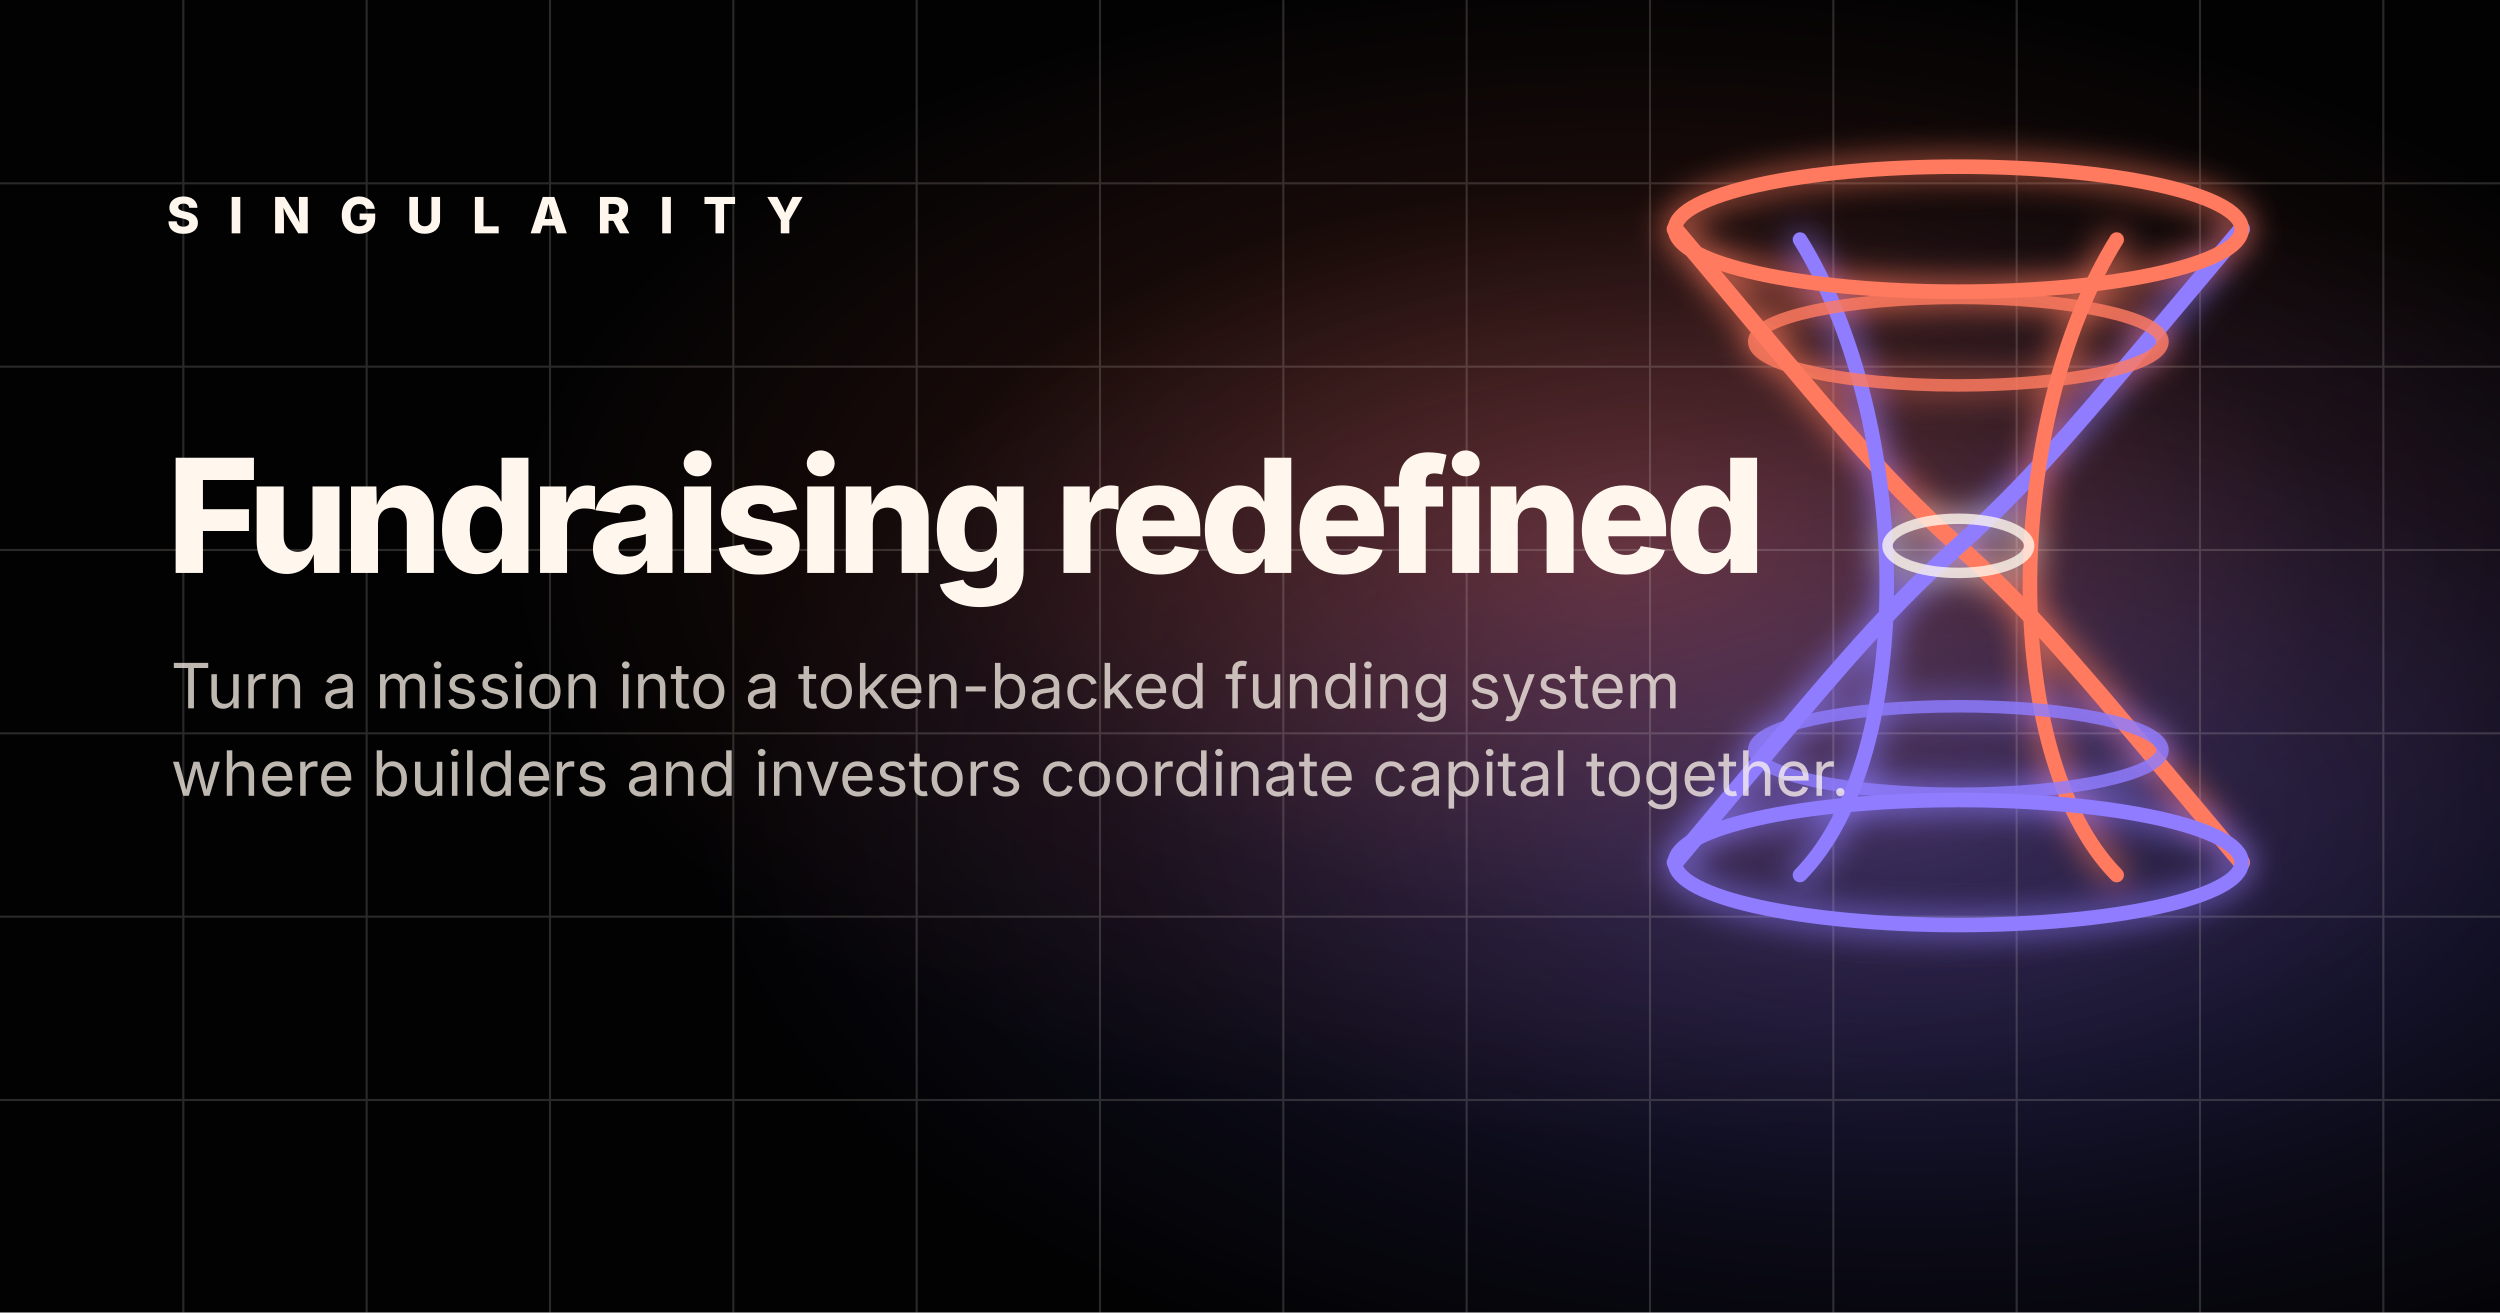
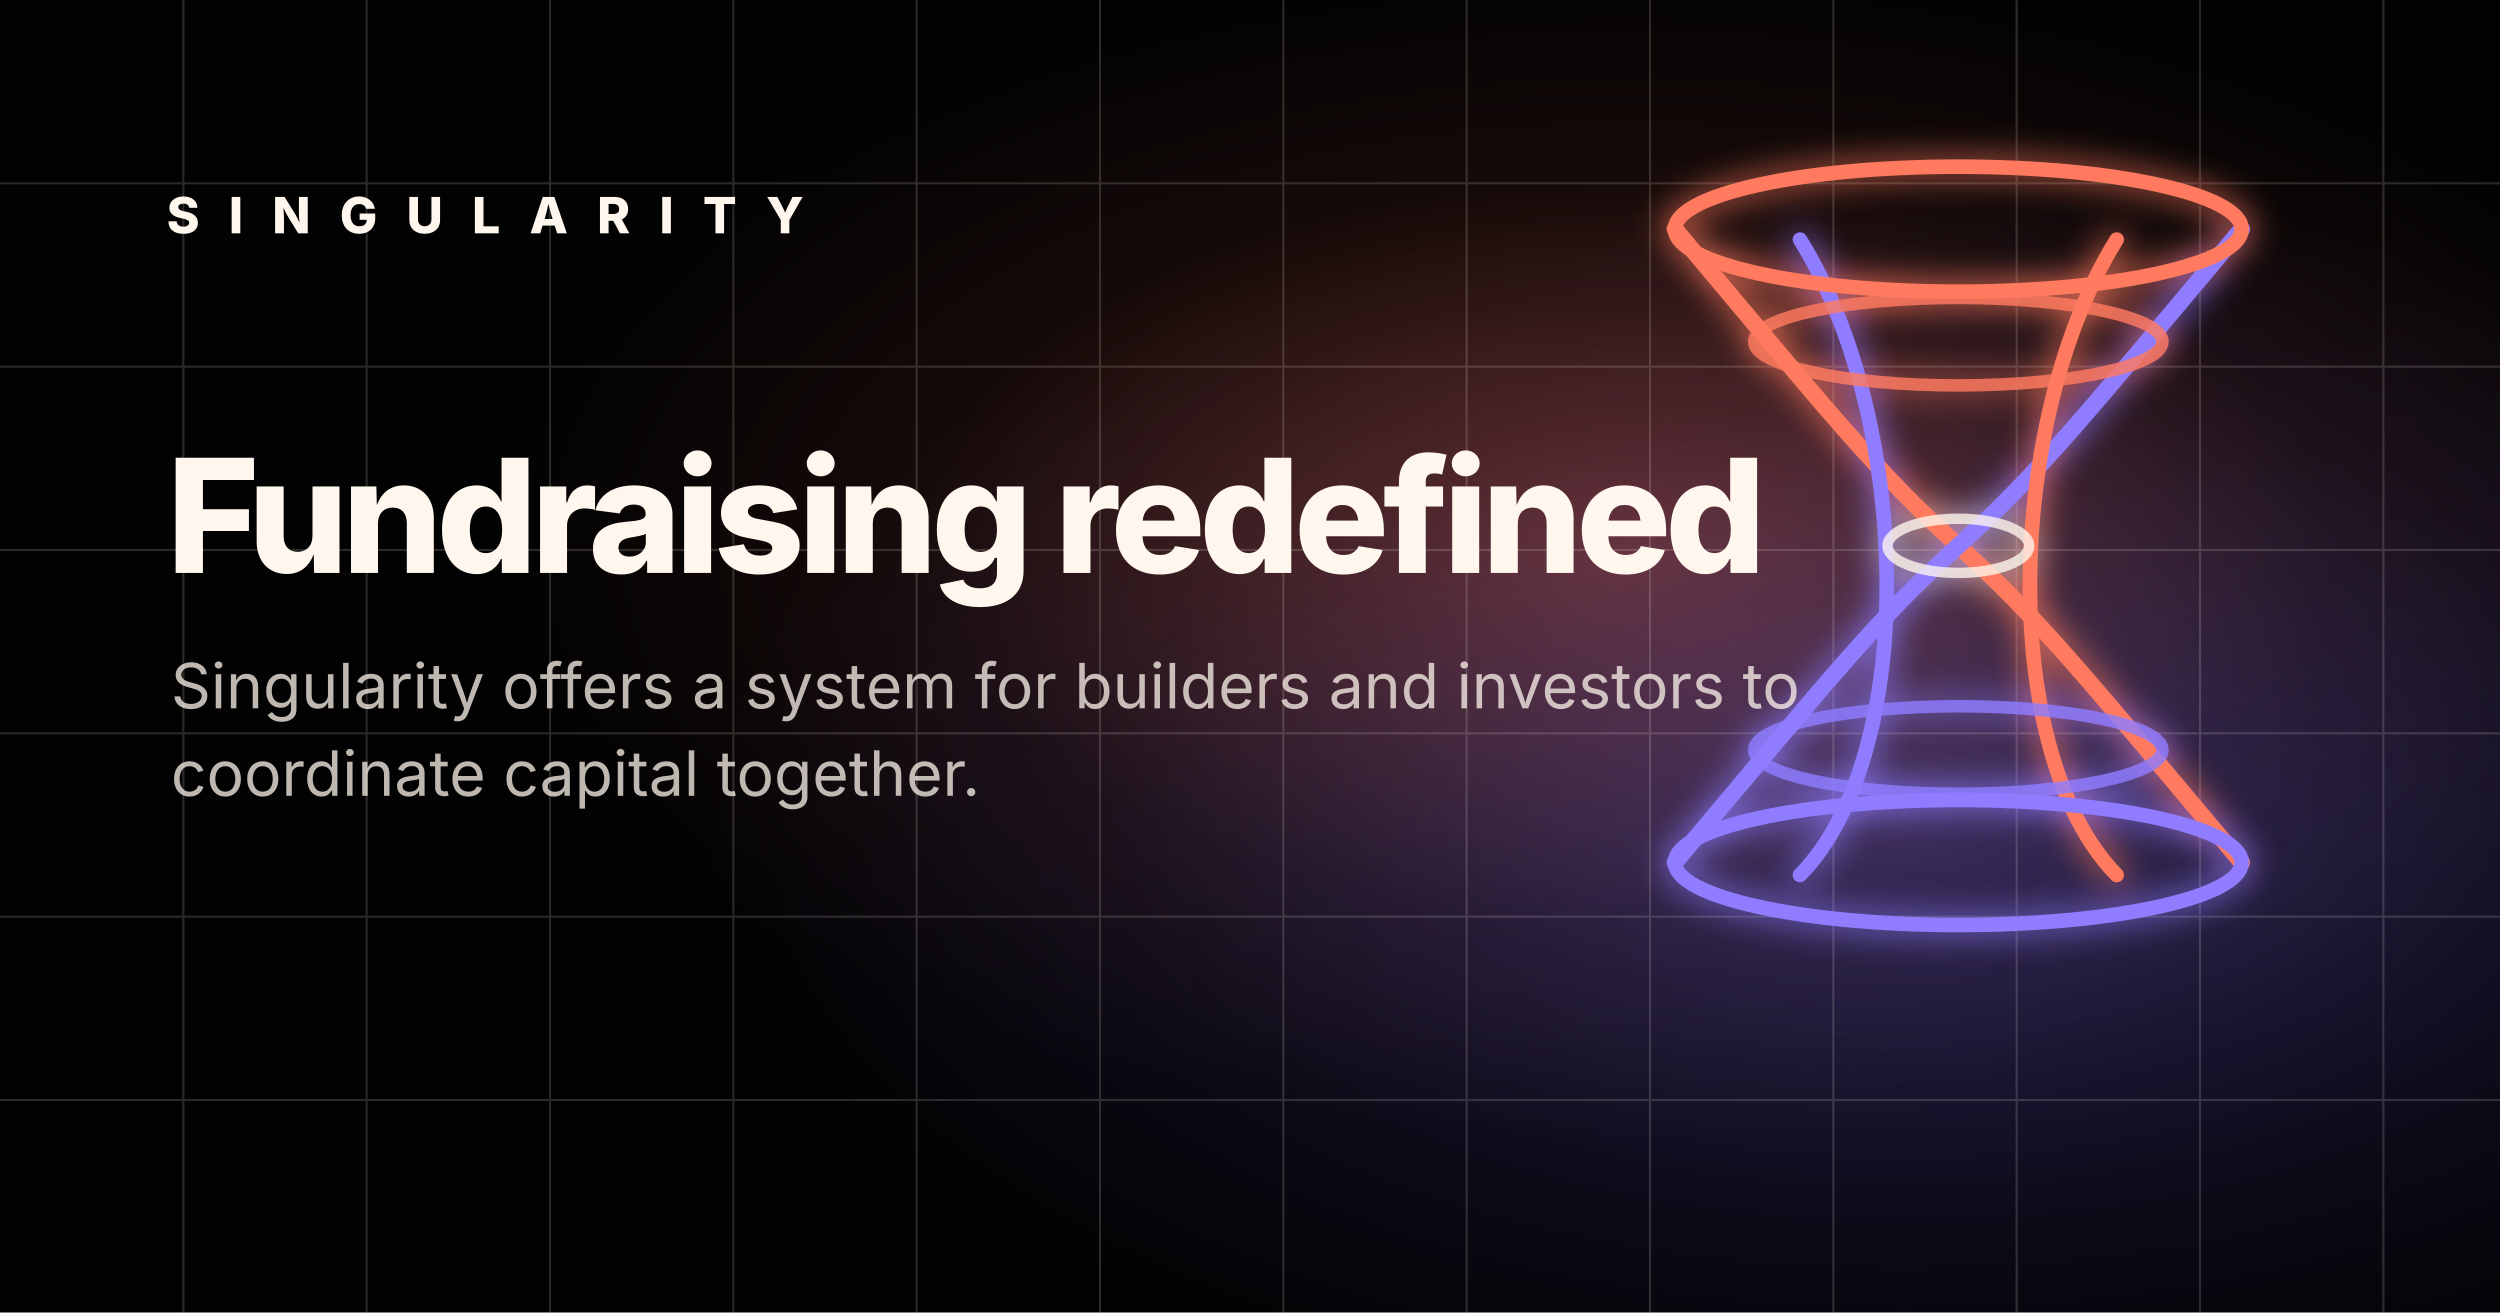
<svg xmlns="http://www.w3.org/2000/svg" viewBox="0 0 1200 630">
  <defs>
    <radialGradient id="bg-orange" cx="65%" cy="42%" r="45%">
      <stop offset="0%" stop-color="#ff6a4a" stop-opacity=".38" />
      <stop offset="62%" stop-color="#ff6a4a" stop-opacity=".08" />
      <stop offset="100%" stop-color="#ff6a4a" stop-opacity="0" />
    </radialGradient>
    <radialGradient id="bg-purple" cx="76%" cy="62%" r="48%">
      <stop offset="0%" stop-color="#766cff" stop-opacity=".34" />
      <stop offset="66%" stop-color="#766cff" stop-opacity=".08" />
      <stop offset="100%" stop-color="#766cff" stop-opacity="0" />
    </radialGradient>
    <linearGradient id="line-fade" x1="0" y1="0" x2="1" y2="1">
      <stop offset="0%" stop-color="#ff7a5f" />
      <stop offset="54%" stop-color="#fff7ed" />
      <stop offset="100%" stop-color="#8f7cff" />
    </linearGradient>
    <filter id="soft-glow" x="-80%" y="-80%" width="260%" height="260%">
      <feGaussianBlur stdDeviation="8" result="blur" />
      <feMerge>
        <feMergeNode in="blur" />
        <feMergeNode in="SourceGraphic" />
      </feMerge>
    </filter>
  </defs>
  <rect width="1200" height="630" fill="#020203" />
  <rect width="1200" height="630" fill="url(#bg-orange)" />
  <rect width="1200" height="630" fill="url(#bg-purple)" />
  <g opacity=".16" stroke="#fff7ed" stroke-width="1">
    <path d="M0 88 H1200 M0 176 H1200 M0 264 H1200 M0 352 H1200 M0 440 H1200 M0 528 H1200" />
    <path d="M88 0 V630 M176 0 V630 M264 0 V630 M352 0 V630 M440 0 V630 M528 0 V630 M616 0 V630 M704 0 V630 M792 0 V630 M880 0 V630 M968 0 V630 M1056 0 V630 M1144 0 V630" />
  </g>
  <g transform="translate(940 110)" fill="none" stroke-linecap="round" stroke-linejoin="round" filter="url(#soft-glow)">
    <path d="M-136 0 C-62 88 -39 117 0 152 C39 187 62 216 136 304" stroke="#ff7a5f" stroke-width="8" />
    <path d="M136 0 C62 88 39 117 0 152 C-39 187 -62 216 -136 304" stroke="#8f7cff" stroke-width="8" />
    <path d="M-76 5 C-22 92 -19 252 -76 310" stroke="#8f7cff" stroke-width="7" />
    <path d="M76 5 C22 92 19 252 76 310" stroke="#ff7a5f" stroke-width="7" />
    <ellipse cx="0" cy="0" rx="136" ry="30" stroke="#ff7a5f" stroke-width="7" />
    <ellipse cx="0" cy="54" rx="98" ry="21" stroke="#ff7a5f" stroke-opacity=".82" stroke-width="6" />
    <ellipse cx="0" cy="152" rx="34" ry="13" stroke="#fff7ed" stroke-opacity=".78" stroke-width="5" />
    <ellipse cx="0" cy="250" rx="98" ry="21" stroke="#8f7cff" stroke-opacity=".82" stroke-width="6" />
    <ellipse cx="0" cy="304" rx="136" ry="30" stroke="#8f7cff" stroke-width="7" />
  </g>
  <g font-family="Inter, ui-sans-serif, system-ui, -apple-system, BlinkMacSystemFont, 'Segoe UI', sans-serif">
    <text x="80" y="112" fill="#fff7ed" font-size="24" font-weight="800" letter-spacing="14">SINGULARITY</text>
    <text x="80" y="275" fill="#fff7ed" font-size="76" font-weight="820" letter-spacing="-3">Fundraising redefined</text>
-     <text x="82" y="340" fill="#fff7ed" fill-opacity=".74" font-size="30" font-weight="440">Turn a mission into a token-backed funding system</text>
-     <text x="82" y="382" fill="#fff7ed" fill-opacity=".74" font-size="30" font-weight="440">where builders and investors coordinate capital together.</text>
+     <text x="82" y="340" fill="#fff7ed" fill-opacity=".74" font-size="30" font-weight="440">Singularity offers a system for builders and investors to</text>
+     <text x="82" y="382" fill="#fff7ed" fill-opacity=".74" font-size="30" font-weight="440">coordinate capital together.</text>
  </g>
</svg>
